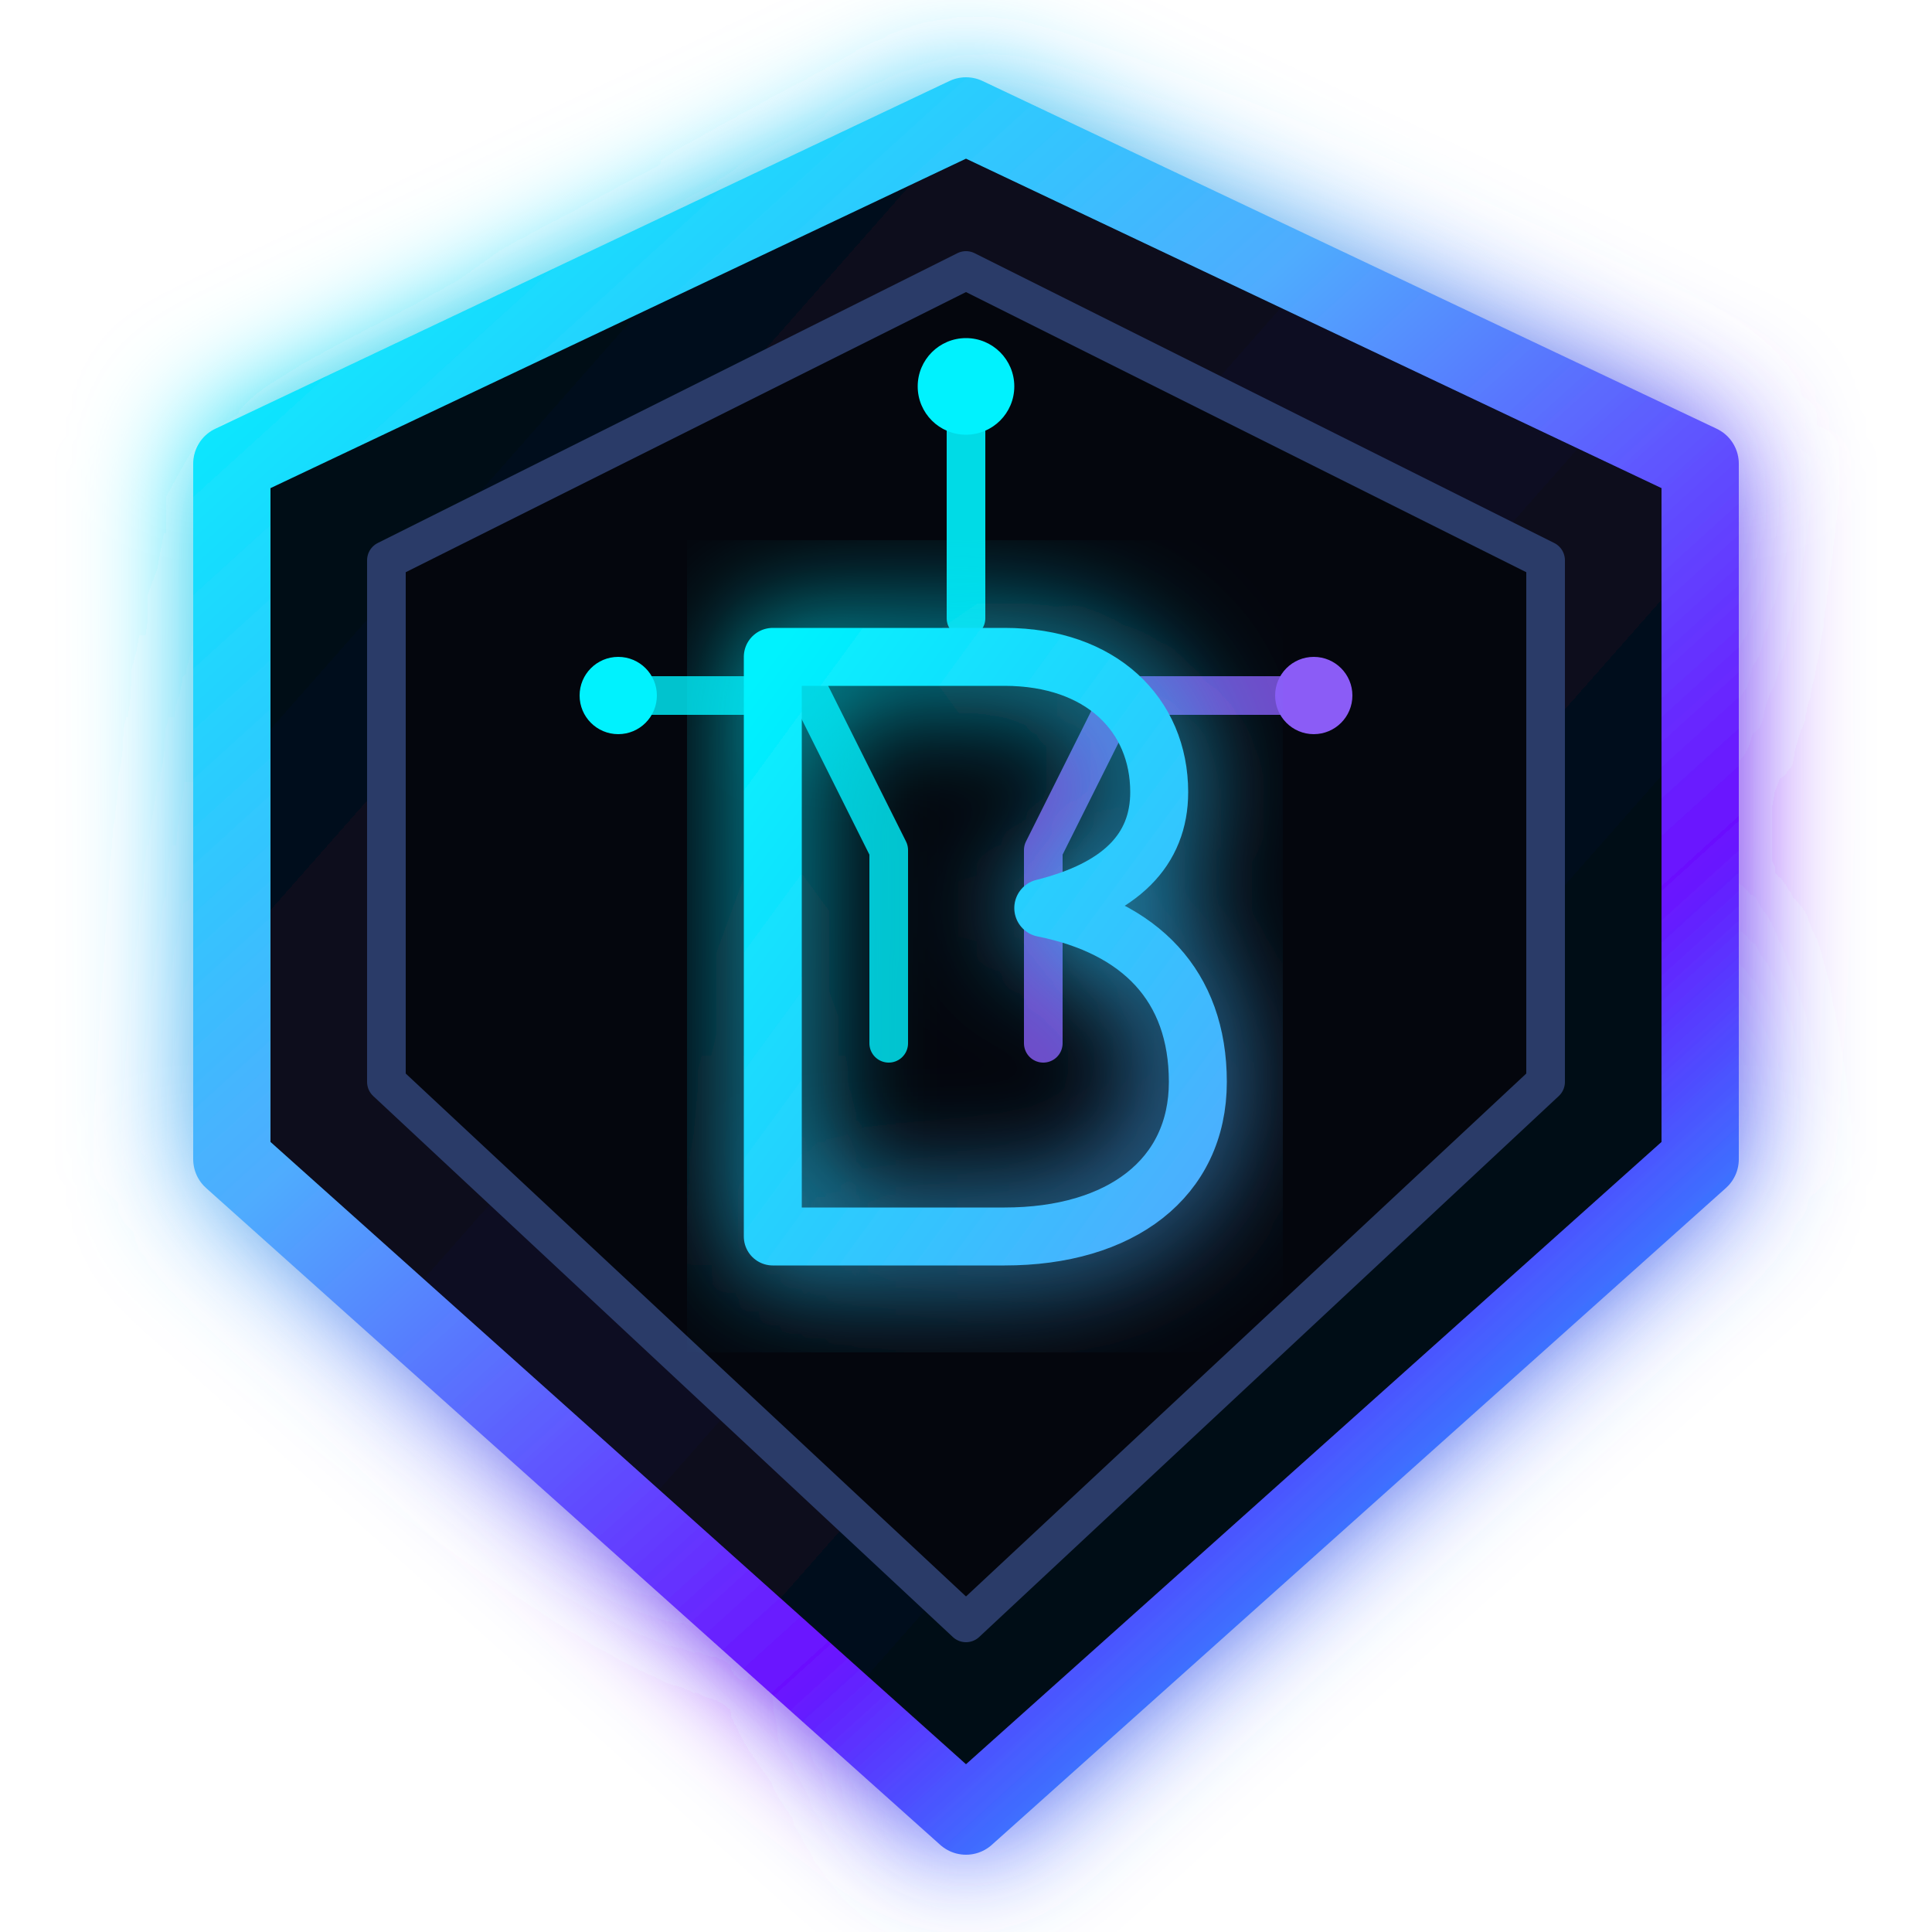
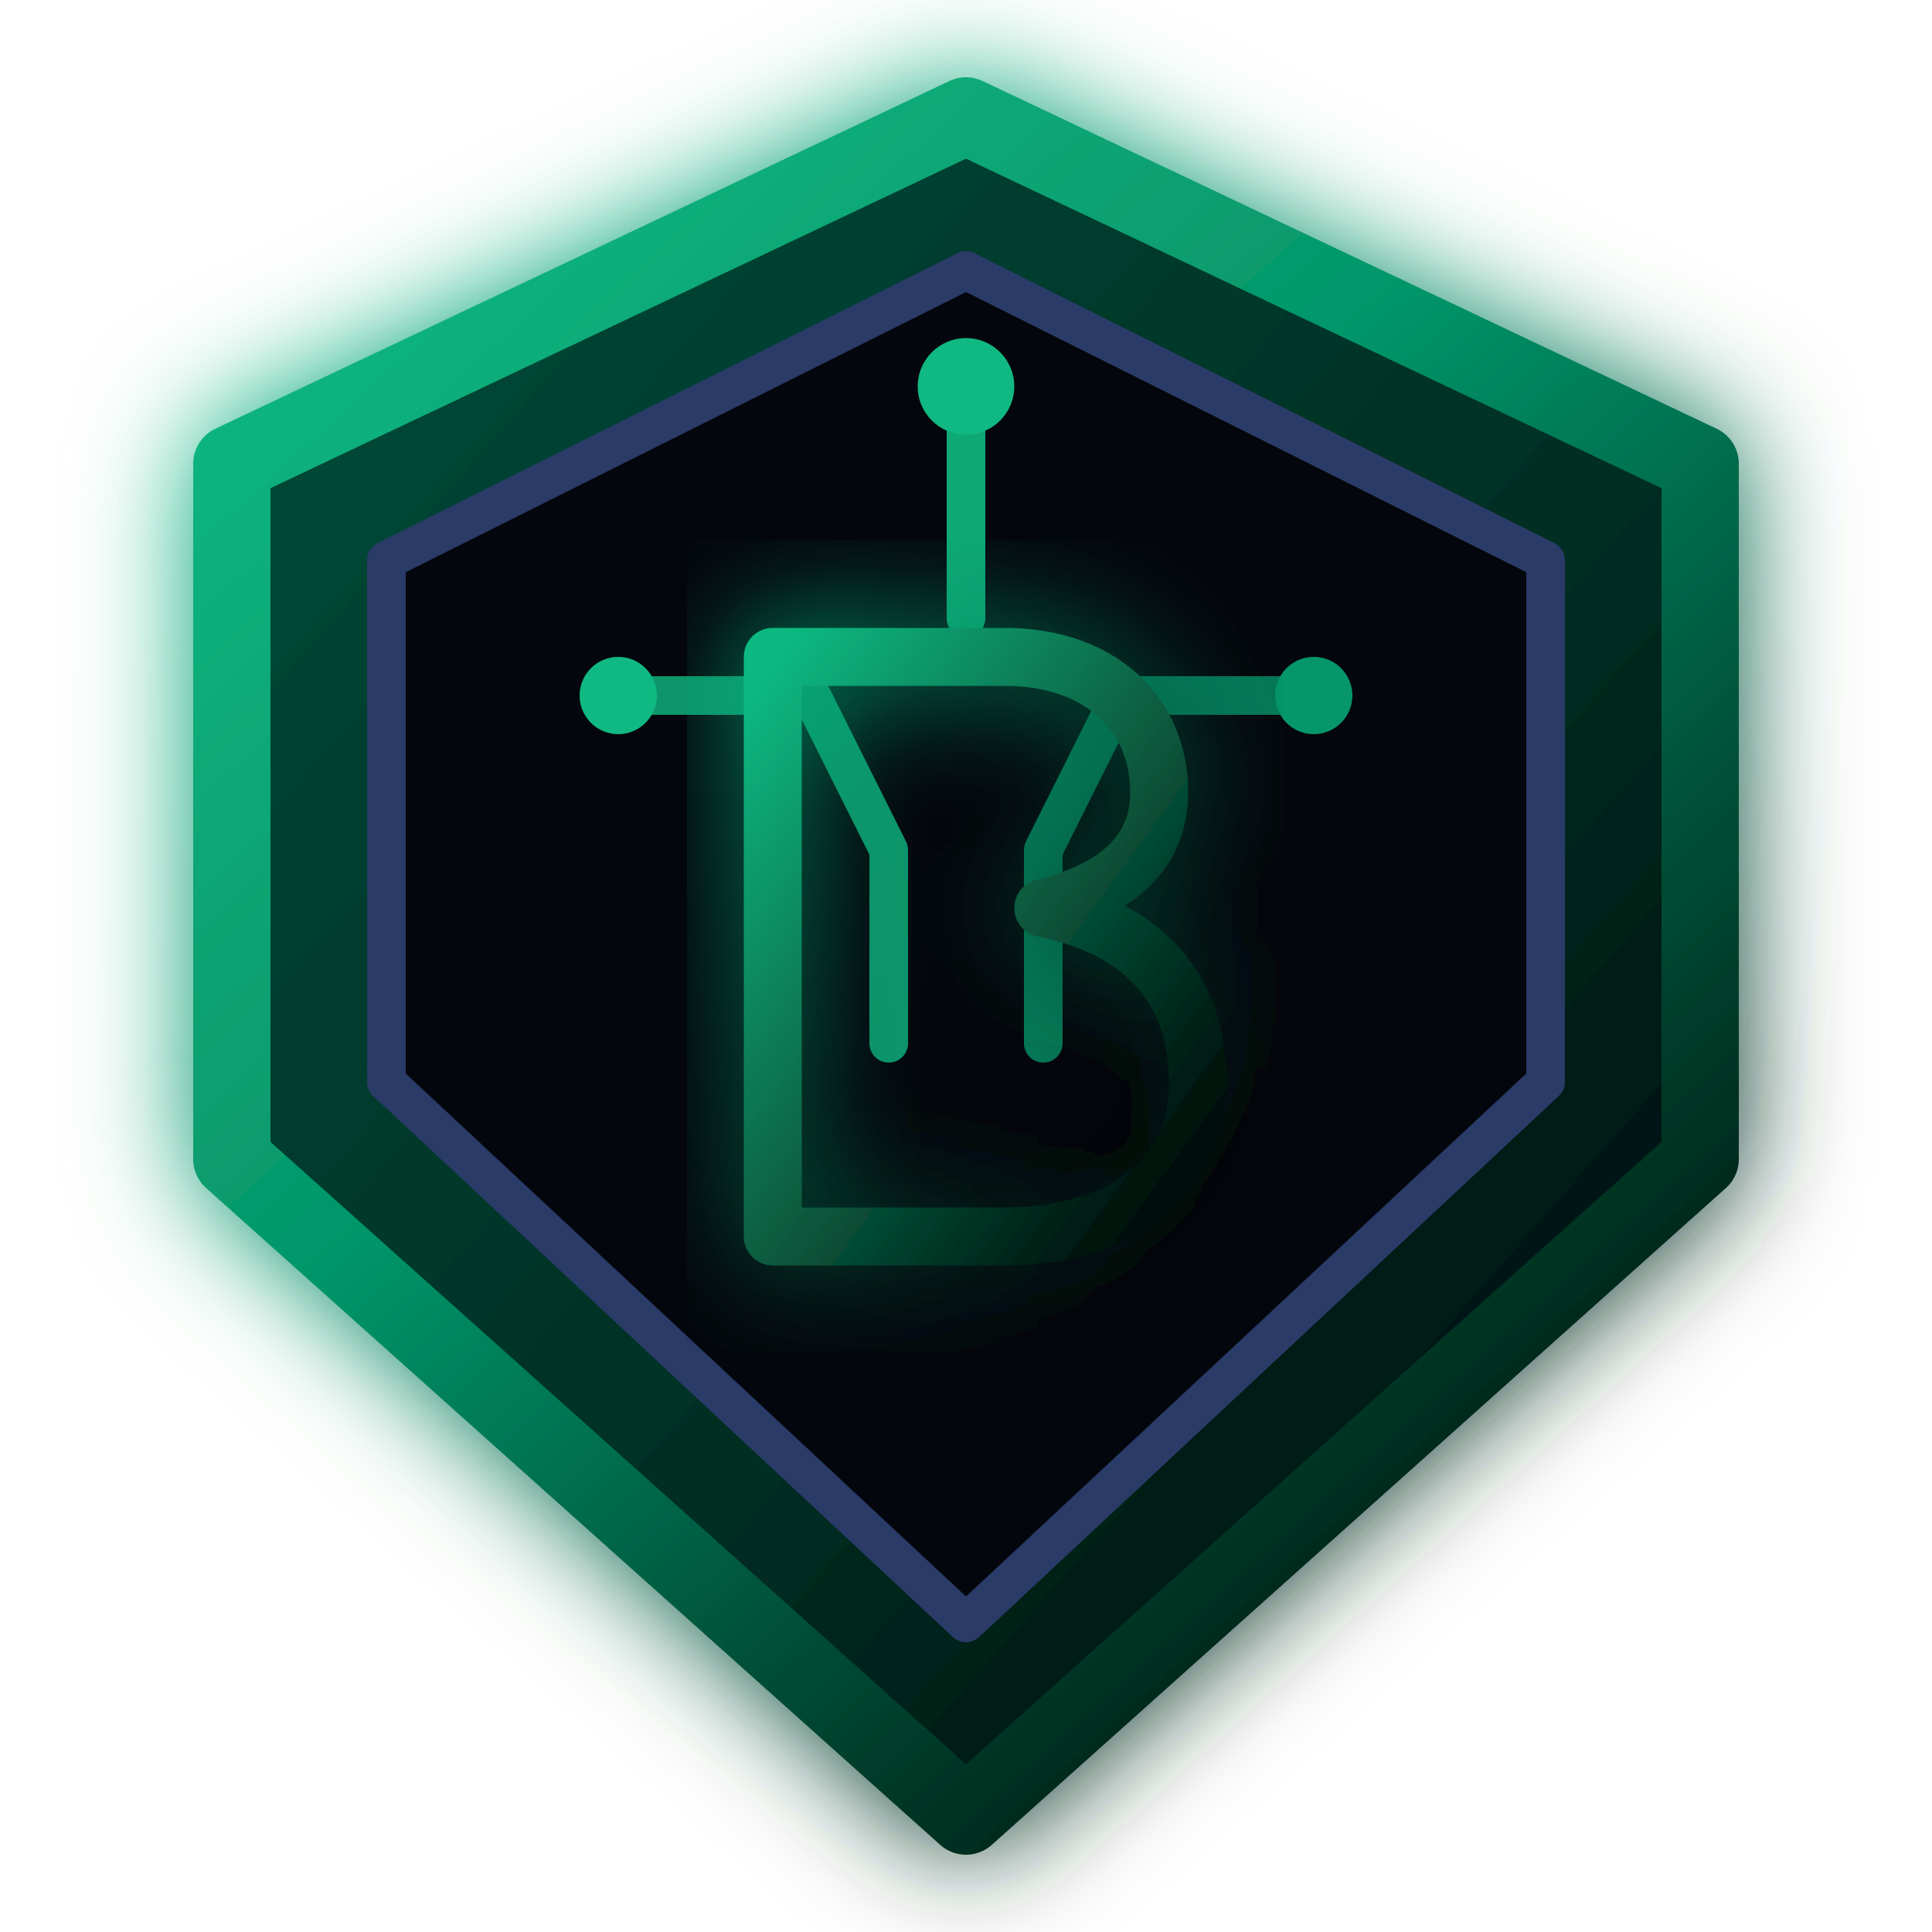
<svg xmlns="http://www.w3.org/2000/svg" viewBox="0 0 100 100" fill="none">
  <defs>
    <linearGradient id="shieldBorder" x1="10%" y1="0%" x2="90%" y2="100%">
-       <stop offset="0%" stop-color="#00f2fe" />
-       <stop offset="35%" stop-color="#4facfe" />
-       <stop offset="70%" stop-color="#6b11ff" />
-       <stop offset="100%" stop-color="#00f2fe" />
+       <stop offset="0%" stop-color="#10b981" />
+       <stop offset="40%" stop-color="#059669" />
+       <stop offset="100%" stop-color="#000000" />
    </linearGradient>
    <linearGradient id="shieldCore" x1="0%" y1="0%" x2="100%" y2="100%">
-       <stop offset="0%" stop-color="#050814" />
-       <stop offset="50%" stop-color="#080e22" />
-       <stop offset="100%" stop-color="#02040a" />
+       <stop offset="0%" stop-color="#064e3b" />
+       <stop offset="60%" stop-color="#022c22" />
+       <stop offset="100%" stop-color="#000000" />
    </linearGradient>
    <linearGradient id="cyanGlow" x1="0%" y1="0%" x2="100%" y2="100%">
-       <stop offset="0%" stop-color="#00f2fe" />
-       <stop offset="100%" stop-color="#4facfe" />
+       <stop offset="0%" stop-color="#10b981" />
+       <stop offset="100%" stop-color="#000000" />
    </linearGradient>
    <filter id="neonGlow" x="-20%" y="-20%" width="140%" height="140%">
      <feGaussianBlur stdDeviation="3" result="blur" />
      <feMerge>
        <feMergeNode in="blur" />
        <feMergeNode in="SourceGraphic" />
      </feMerge>
    </filter>
  </defs>
  <polygon points="50,6 88,24 88,60 50,94 12,60 12,24" stroke="url(#shieldBorder)" stroke-width="4" stroke-linejoin="round" fill="url(#shieldCore)" filter="url(#neonGlow)" />
  <polygon points="50,14 80,29 80,56 50,84 20,56 20,29" stroke="#2a3b68" stroke-width="2" stroke-linejoin="round" fill="#04060d" />
-   <path d="M 32 36 L 42 36 L 46 44 L 46 54" stroke="#00f2fe" stroke-width="2" stroke-linecap="round" stroke-linejoin="round" opacity="0.8" />
-   <circle cx="32" cy="36" r="2" fill="#00f2fe" />
-   <path d="M 68 36 L 58 36 L 54 44 L 54 54" stroke="#8b5cf6" stroke-width="2" stroke-linecap="round" stroke-linejoin="round" opacity="0.8" />
-   <circle cx="68" cy="36" r="2" fill="#8b5cf6" />
-   <path d="M 50 20 L 50 32" stroke="#00f2fe" stroke-width="2" stroke-linecap="round" opacity="0.9" />
-   <circle cx="50" cy="20" r="2.5" fill="#00f2fe" />
+   <path d="M 32 36 L 42 36 L 46 44 L 46 54" stroke="#10b981" stroke-width="2" stroke-linecap="round" stroke-linejoin="round" opacity="0.8" />
+   <circle cx="32" cy="36" r="2" fill="#10b981" />
+   <path d="M 68 36 L 58 36 L 54 44 L 54 54" stroke="#059669" stroke-width="2" stroke-linecap="round" stroke-linejoin="round" opacity="0.8" />
+   <circle cx="68" cy="36" r="2" fill="#059669" />
+   <path d="M 50 20 L 50 32" stroke="#10b981" stroke-width="2" stroke-linecap="round" opacity="0.9" />
+   <circle cx="50" cy="20" r="2.5" fill="#10b981" />
  <path d="M 40 34 L 52 34 C 57 34 60 37 60 41 C 60 44 58 46 54 47 C 59 48 62 51 62 56 C 62 61 58 64 52 64 L 40 64 Z" stroke="url(#cyanGlow)" stroke-width="3" stroke-linecap="round" stroke-linejoin="round" fill="none" filter="url(#neonGlow)" />
  <path d="M 40 48 L 51 48" stroke="url(#cyanGlow)" stroke-width="2.5" stroke-linecap="round" />
</svg>
